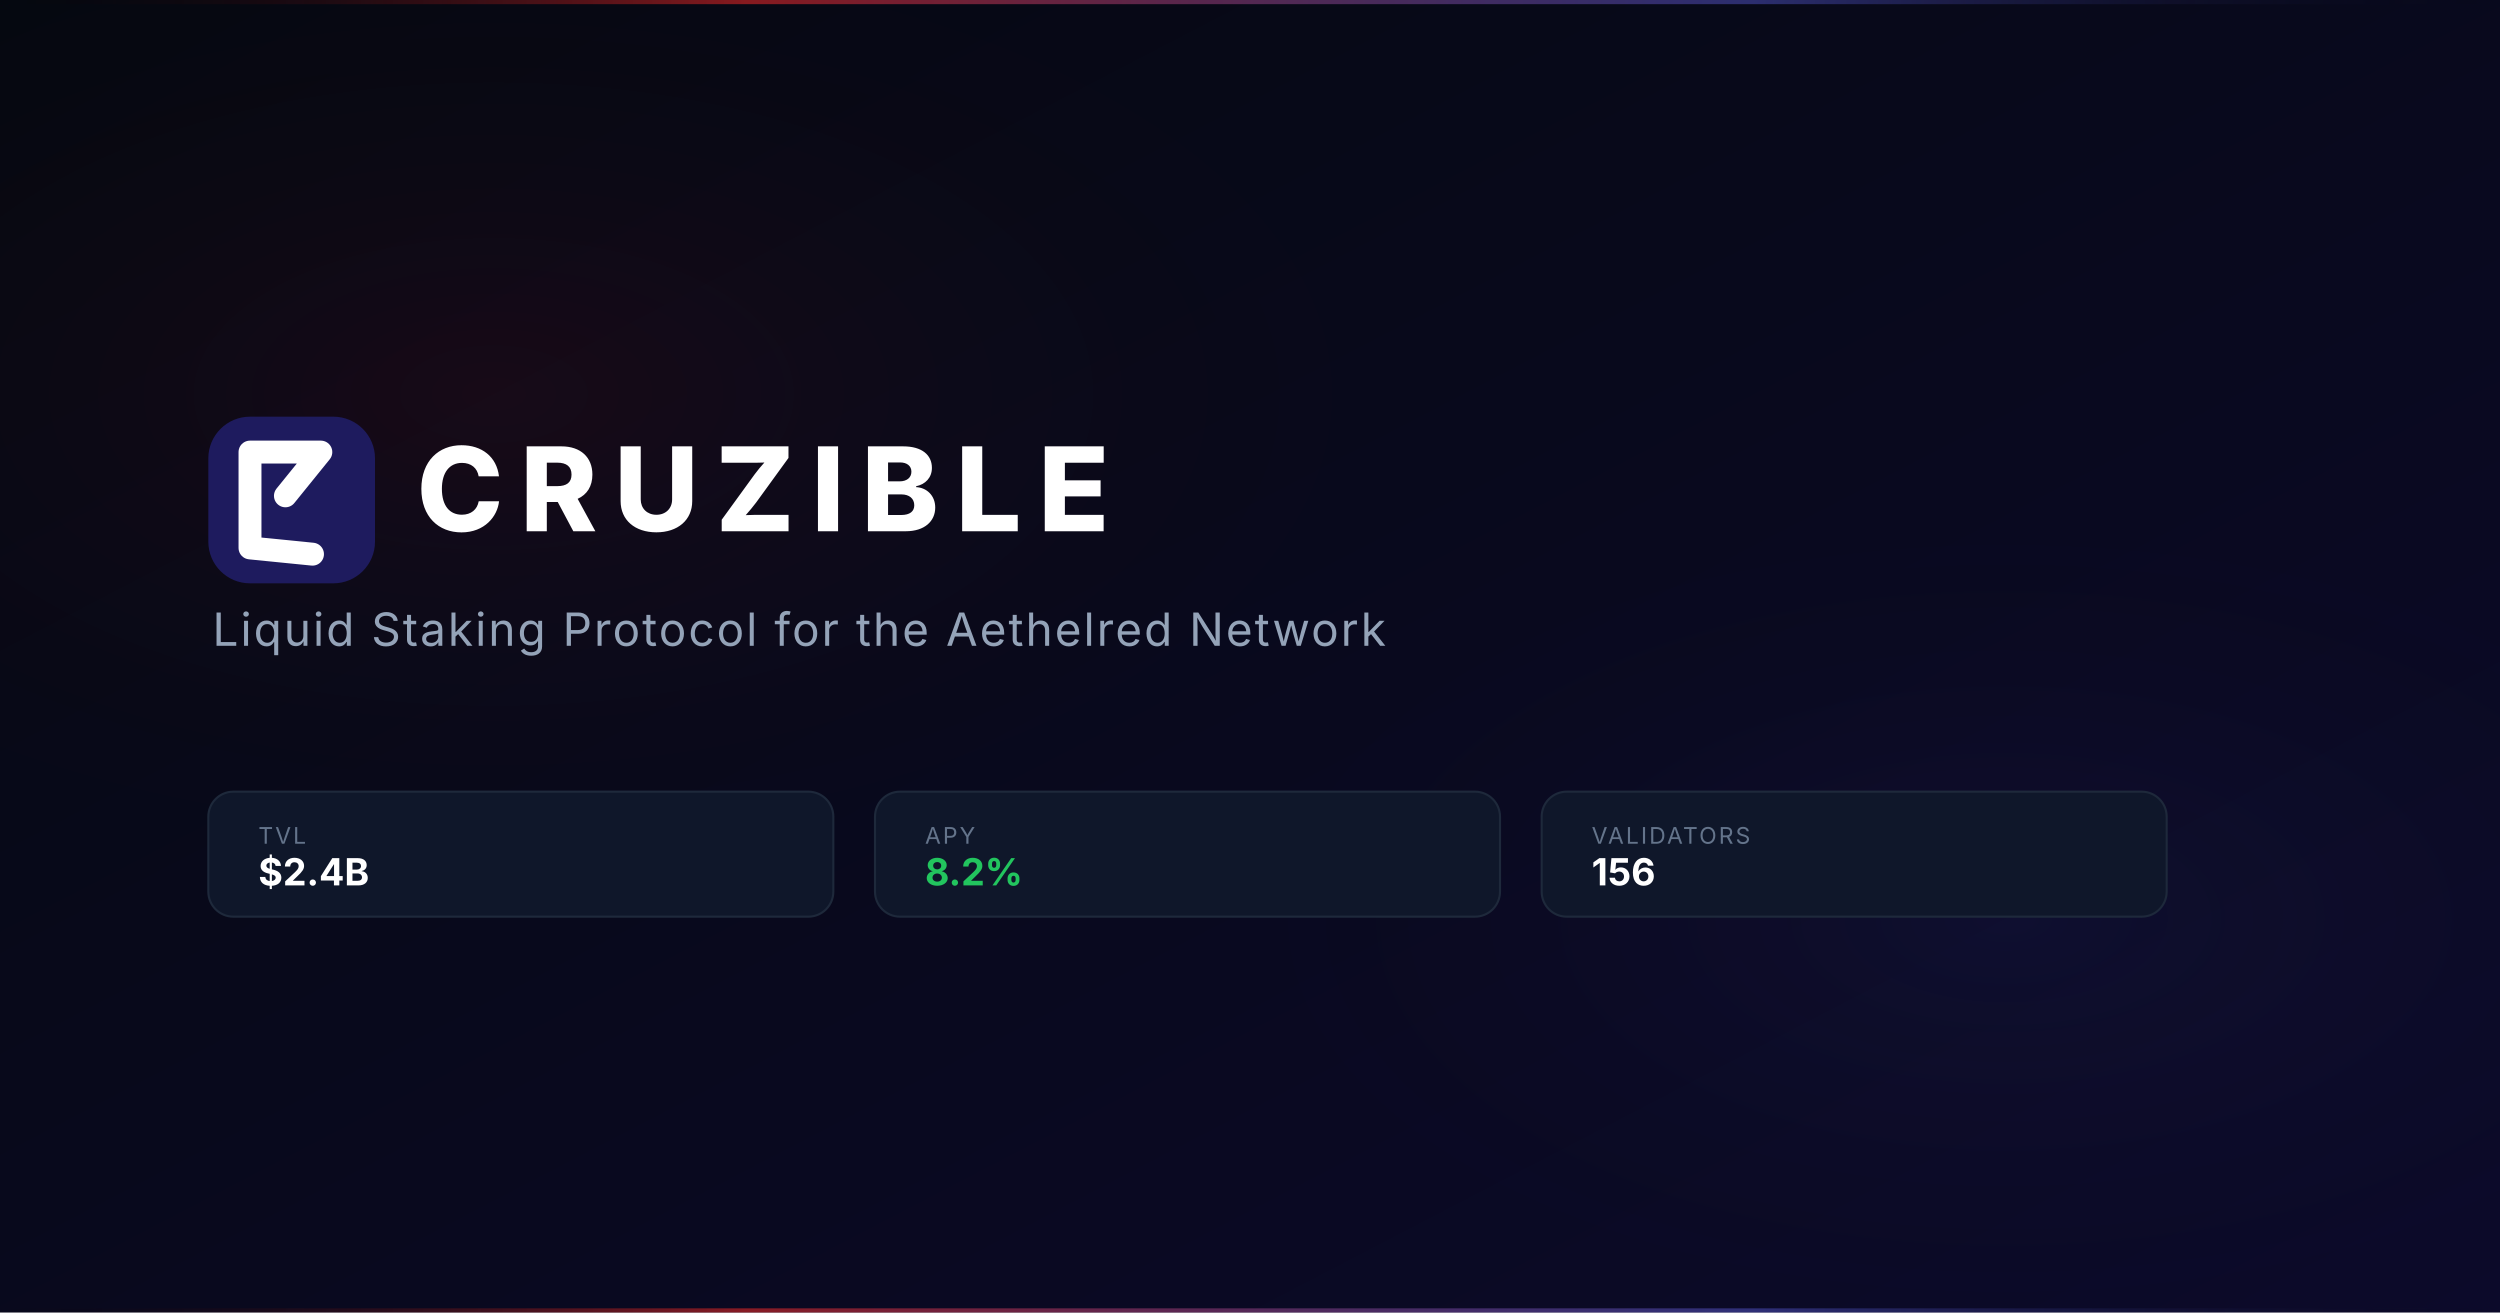
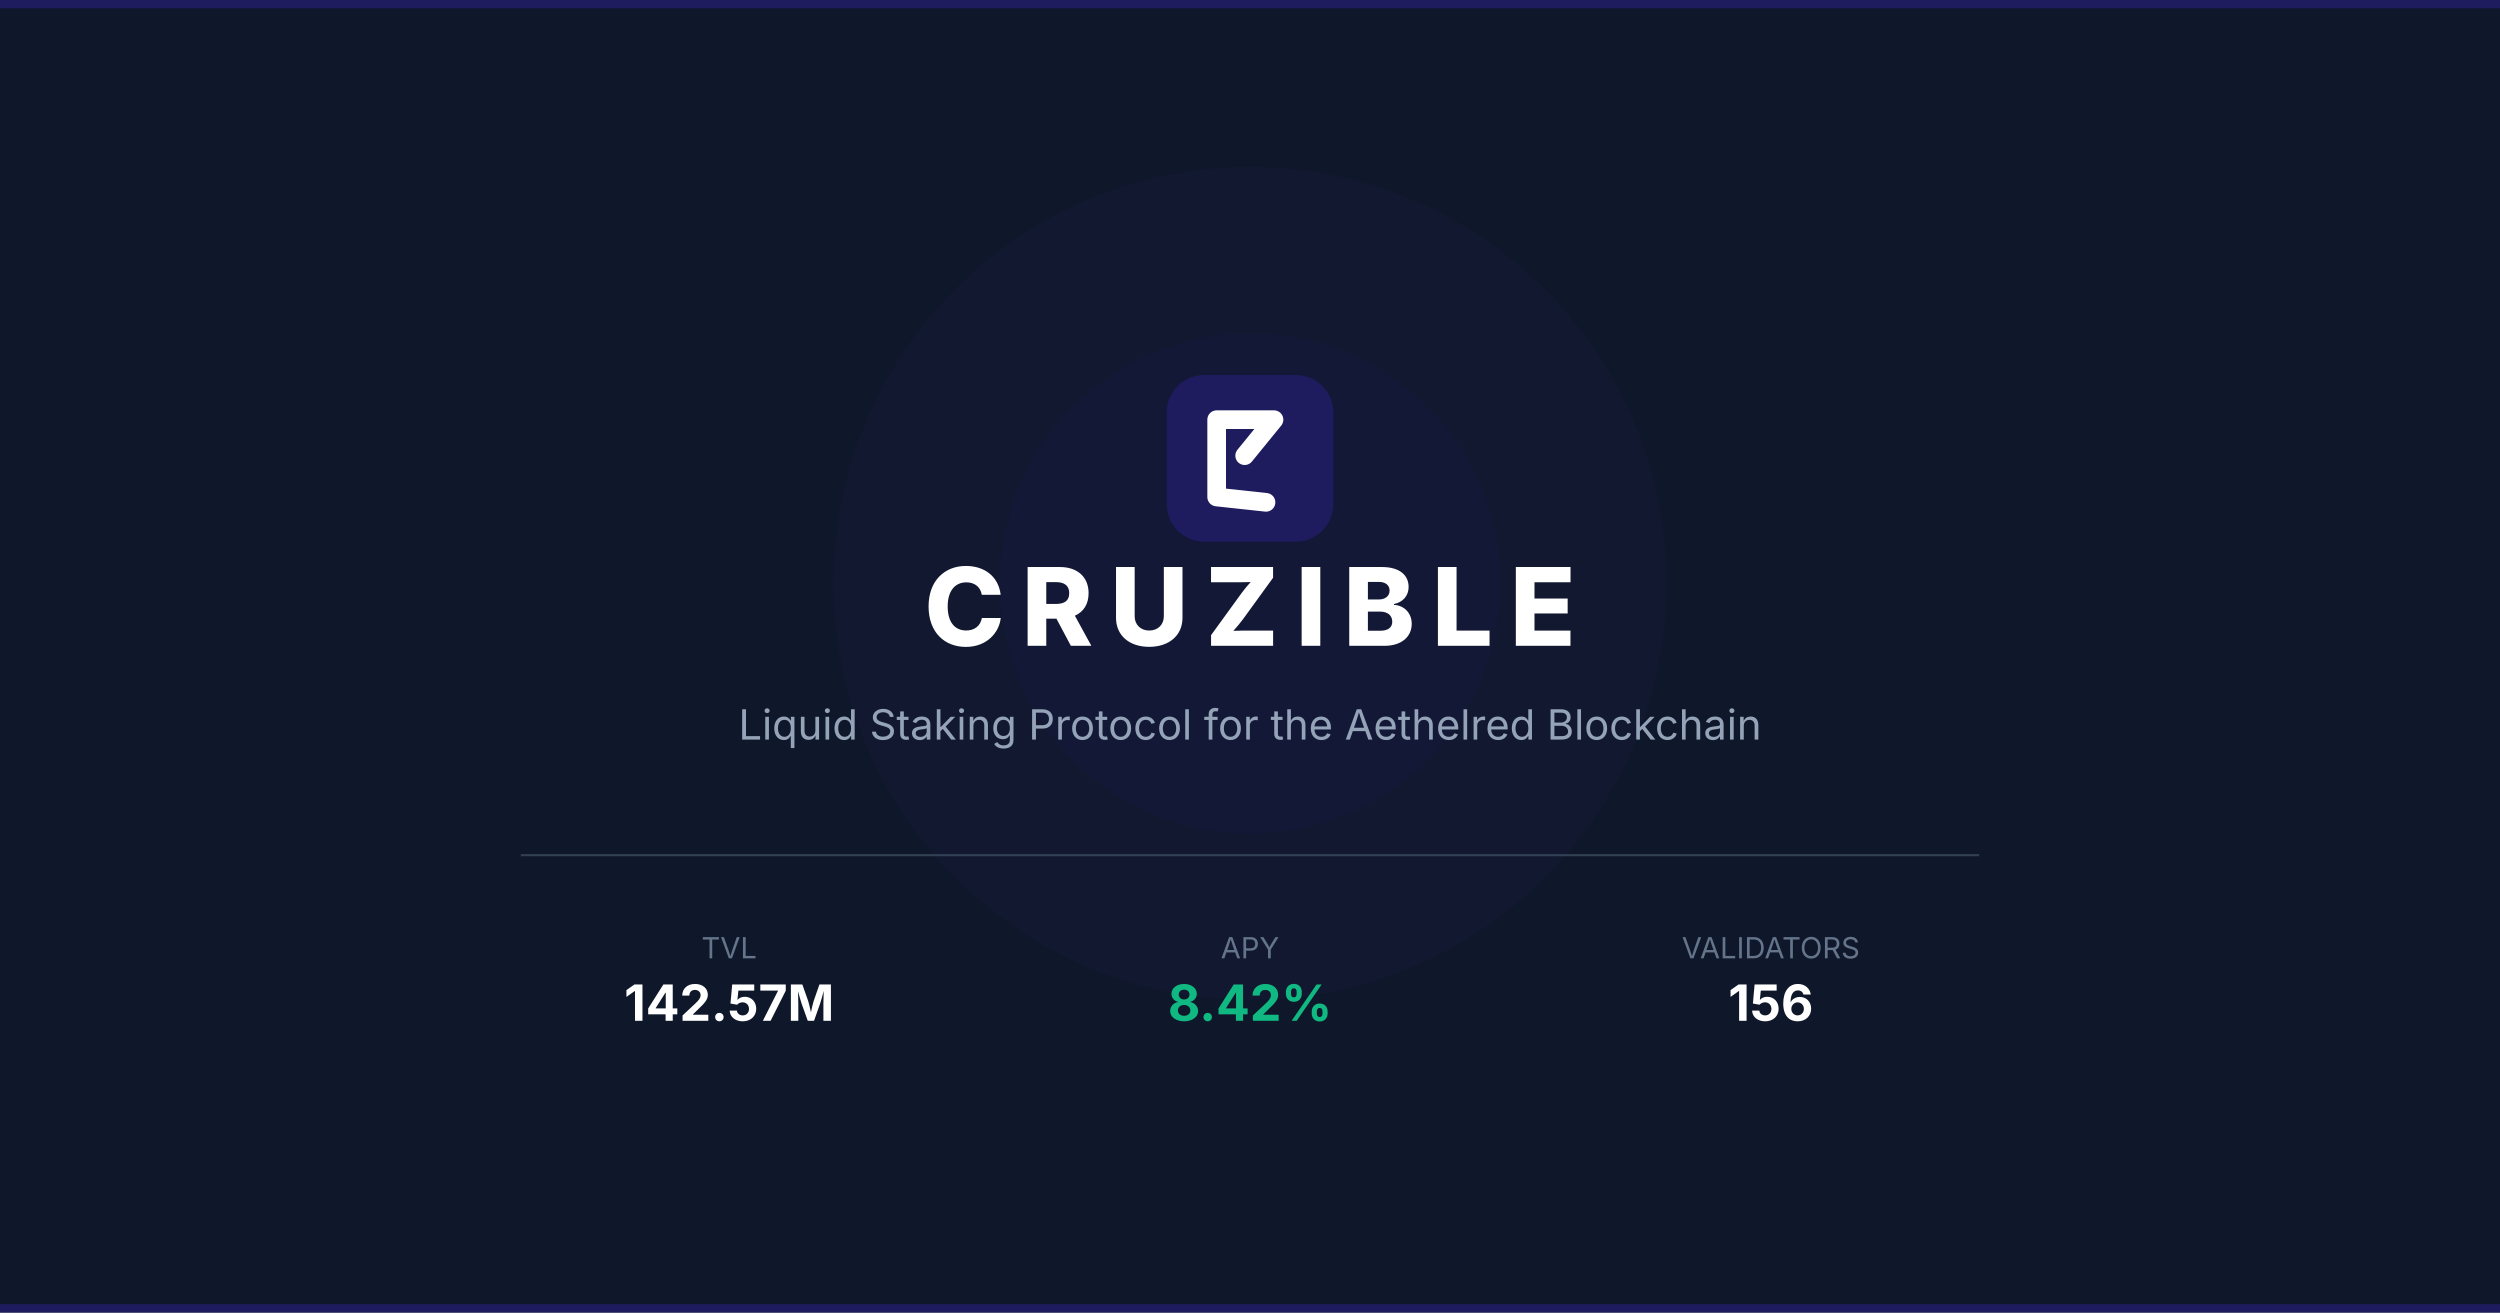
- <svg xmlns="http://www.w3.org/2000/svg" width="1200" height="630" viewBox="0 0 1200 630">
-   <defs>
-     <linearGradient id="bg" x1="0" y1="0" x2="1" y2="1">
-       <stop offset="0%" stop-color="#050810" />
-       <stop offset="100%" stop-color="#0c0a2a" />
-     </linearGradient>
-     <linearGradient id="accent" x1="0" y1="0" x2="1" y2="0">
-       <stop offset="0%" stop-color="transparent" />
-       <stop offset="30%" stop-color="#dc2626" stop-opacity="0.6" />
-       <stop offset="70%" stop-color="#6366f1" stop-opacity="0.4" />
-       <stop offset="100%" stop-color="transparent" />
-     </linearGradient>
-     <radialGradient id="glow1" cx="20%" cy="30%" r="40%">
-       <stop offset="0%" stop-color="#dc2626" stop-opacity="0.08" />
-       <stop offset="100%" stop-color="transparent" />
-     </radialGradient>
-     <radialGradient id="glow2" cx="80%" cy="70%" r="35%">
-       <stop offset="0%" stop-color="#6366f1" stop-opacity="0.06" />
-       <stop offset="100%" stop-color="transparent" />
-     </radialGradient>
-   </defs>
-   <rect width="1200" height="630" fill="url(#bg)" />
-   <rect width="1200" height="630" fill="url(#glow1)" />
-   <rect width="1200" height="630" fill="url(#glow2)" />
-   <rect x="0" y="0" width="1200" height="2" fill="url(#accent)" />
-   <rect x="0" y="628" width="1200" height="2" fill="url(#accent)" />
-   <g transform="translate(100, 200)">
-     <rect width="80" height="80" rx="20" fill="#1e1b5e" />
-     <path d="M 50 66 L 20 63 L 20 17 L 54 17 L 37 38" stroke="white" stroke-width="11" stroke-linecap="round" stroke-linejoin="round" fill="none" />
+ <svg xmlns="http://www.w3.org/2000/svg" viewBox="0 0 1200 630">
+   <rect width="1200" height="630" fill="#0F172A" />
+   <rect x="0" y="0" width="1200" height="4" fill="#1e1b5e" />
+   <circle cx="600" cy="280" r="200" fill="#1e1b5e" opacity="0.1" />
+   <circle cx="600" cy="280" r="120" fill="#1e1b5e" opacity="0.15" />
+   <rect x="560" y="180" width="80" height="80" rx="18" ry="18" fill="#1e1b5e" />
+   <g transform="translate(568,188) scale(0.64)">
+     <path d="M 62 83 L 25 79 L 25 21 L 68 21 L 46 48" stroke="white" stroke-width="14" stroke-linecap="round" stroke-linejoin="round" fill="none" />
  </g>
-   <text x="200" y="255" font-family="Inter, SF Pro Display, -apple-system, sans-serif" font-size="56" font-weight="800" fill="white" letter-spacing="8">CRUZIBLE</text>
-   <text x="102" y="310" font-family="Inter, SF Pro Display, -apple-system, sans-serif" font-size="22" fill="#94a3b8" letter-spacing="1">Liquid Staking Protocol for the Aethelred Network</text>
-   <g transform="translate(100, 380)">
-     <rect width="300" height="60" rx="12" fill="#0f172a" stroke="#1e293b" stroke-width="1" />
-     <text x="24" y="25" font-family="Inter, sans-serif" font-size="11" fill="#64748b" letter-spacing="1">TVL</text>
-     <text x="24" y="45" font-family="Inter, sans-serif" font-size="18" font-weight="700" fill="white">$2.4B</text>
-     <rect width="300" height="60" rx="12" fill="#0f172a" stroke="#1e293b" stroke-width="1" x="320" />
-     <text x="344" y="25" font-family="Inter, sans-serif" font-size="11" fill="#64748b" letter-spacing="1">APY</text>
-     <text x="344" y="45" font-family="Inter, sans-serif" font-size="18" font-weight="700" fill="#22c55e">8.2%</text>
-     <rect width="300" height="60" rx="12" fill="#0f172a" stroke="#1e293b" stroke-width="1" x="640" />
-     <text x="664" y="25" font-family="Inter, sans-serif" font-size="11" fill="#64748b" letter-spacing="1">VALIDATORS</text>
-     <text x="664" y="45" font-family="Inter, sans-serif" font-size="18" font-weight="700" fill="white">156</text>
-   </g>
+   <text x="600" y="310" text-anchor="middle" font-family="system-ui, -apple-system, sans-serif" font-size="52" font-weight="800" fill="white" letter-spacing="8">CRUZIBLE</text>
+   <text x="600" y="355" text-anchor="middle" font-family="system-ui, -apple-system, sans-serif" font-size="20" fill="#94A3B8">Liquid Staking Protocol for the Aethelred Blockchain</text>
+   <rect x="250" y="410" width="700" height="1" fill="#334155" />
+   <text x="350" y="460" text-anchor="middle" font-family="system-ui, -apple-system, sans-serif" font-size="14" fill="#64748B">TVL</text>
+   <text x="350" y="490" text-anchor="middle" font-family="system-ui, -apple-system, sans-serif" font-size="24" font-weight="700" fill="white">142.57M</text>
+   <text x="600" y="460" text-anchor="middle" font-family="system-ui, -apple-system, sans-serif" font-size="14" fill="#64748B">APY</text>
+   <text x="600" y="490" text-anchor="middle" font-family="system-ui, -apple-system, sans-serif" font-size="24" font-weight="700" fill="#10B981">8.42%</text>
+   <text x="850" y="460" text-anchor="middle" font-family="system-ui, -apple-system, sans-serif" font-size="14" fill="#64748B">VALIDATORS</text>
+   <text x="850" y="490" text-anchor="middle" font-family="system-ui, -apple-system, sans-serif" font-size="24" font-weight="700" fill="white">156</text>
+   <rect x="0" y="626" width="1200" height="4" fill="#1e1b5e" />
</svg>
